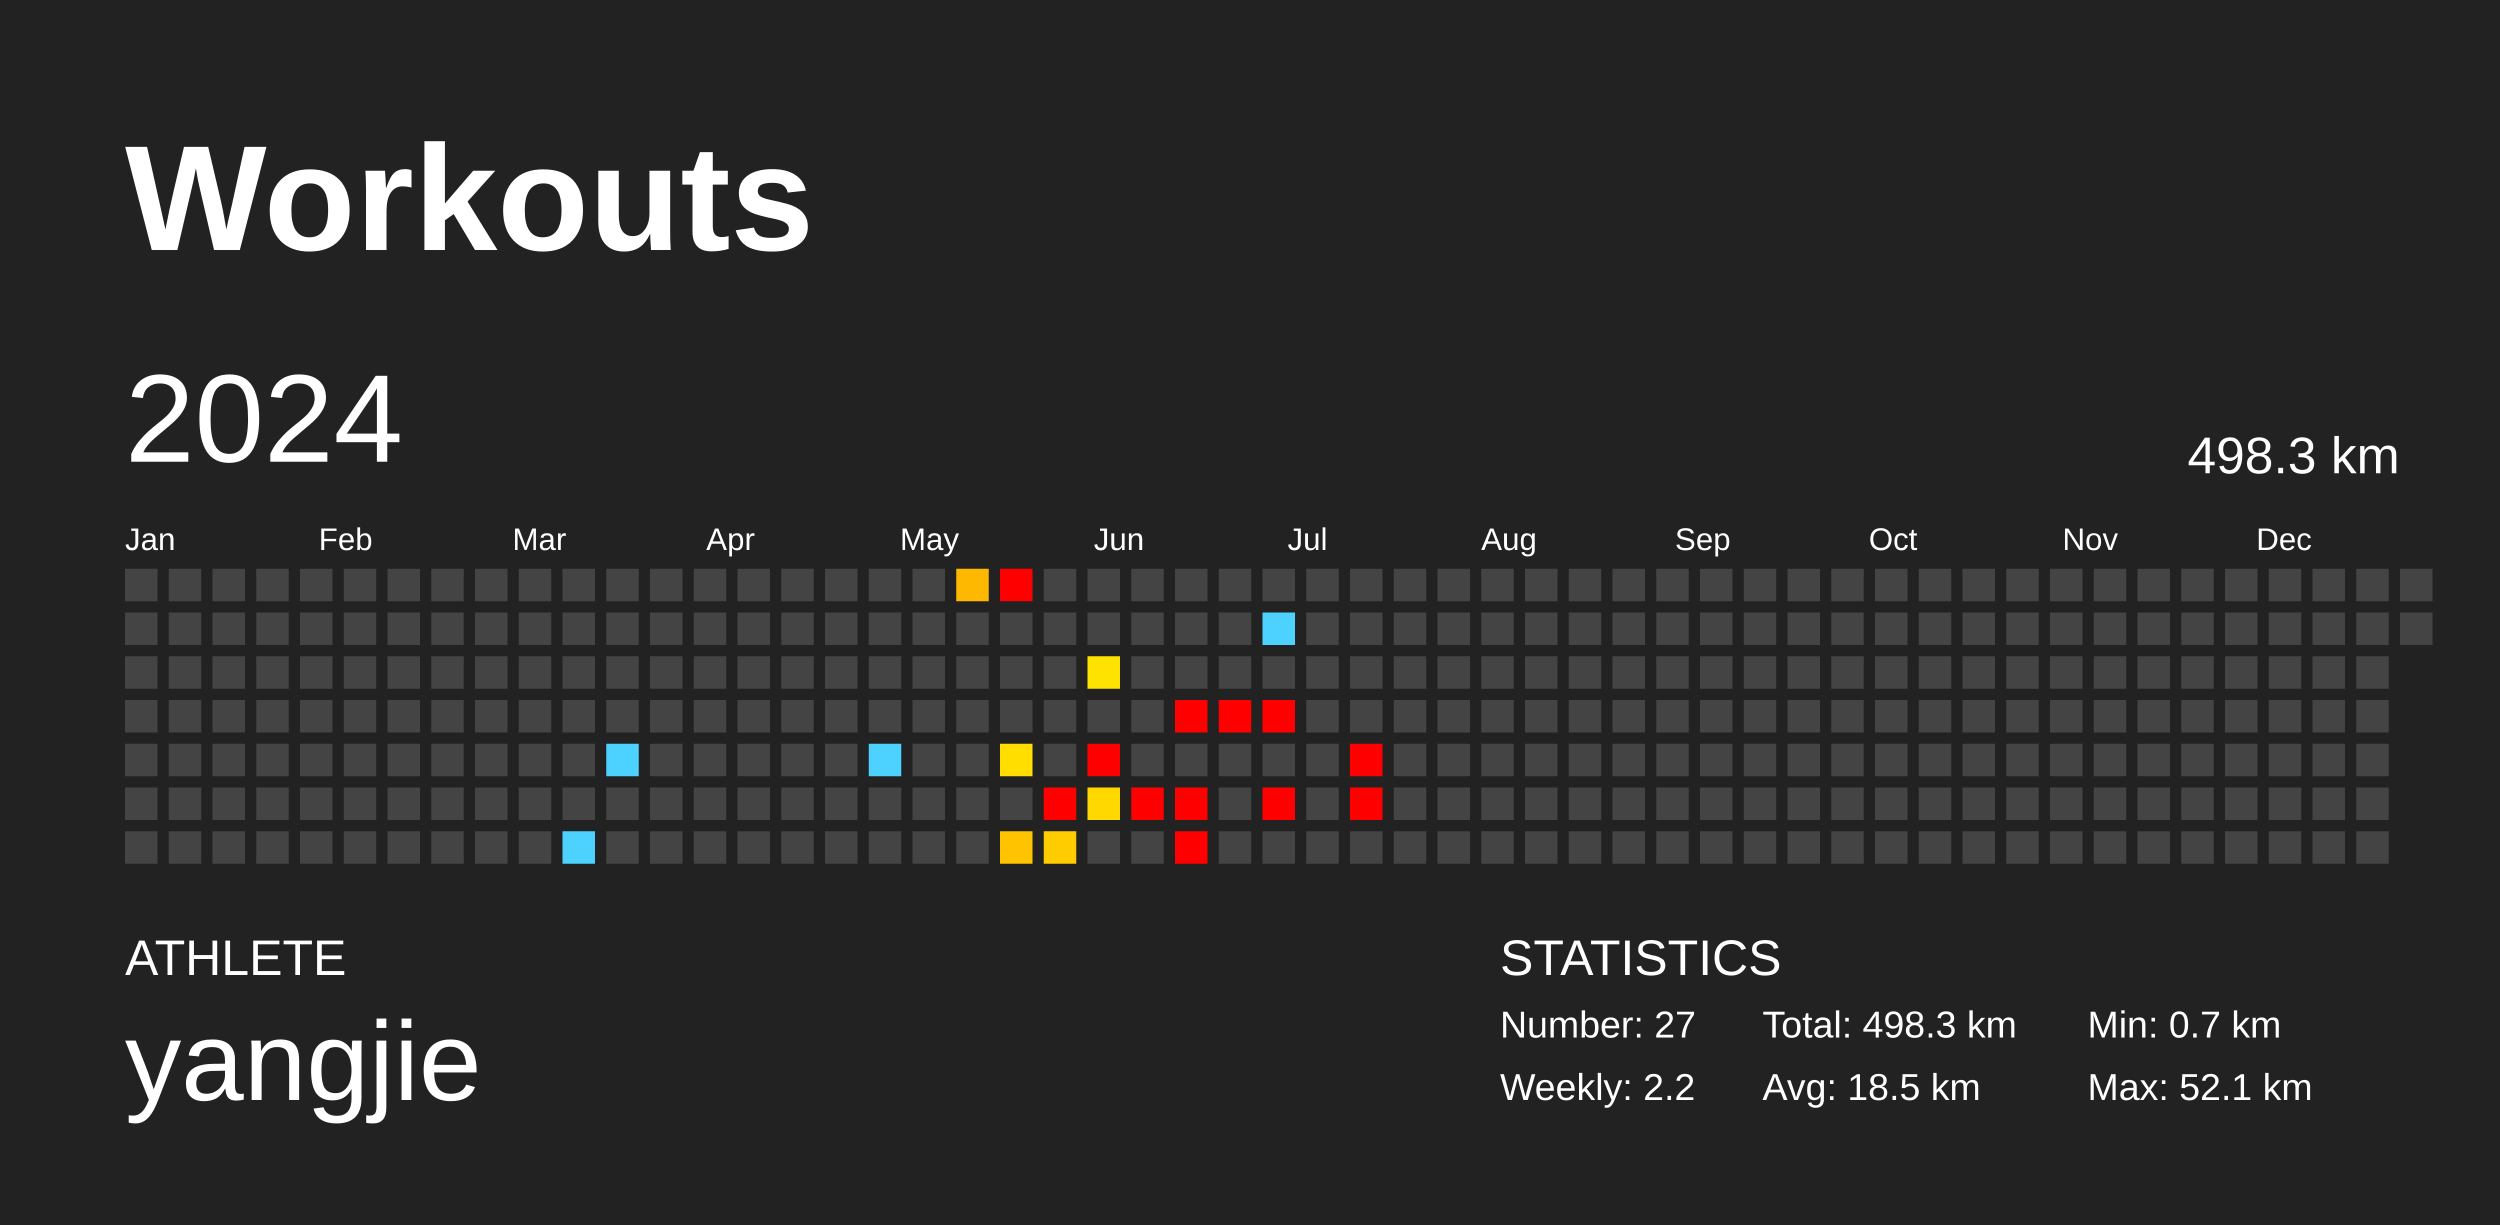
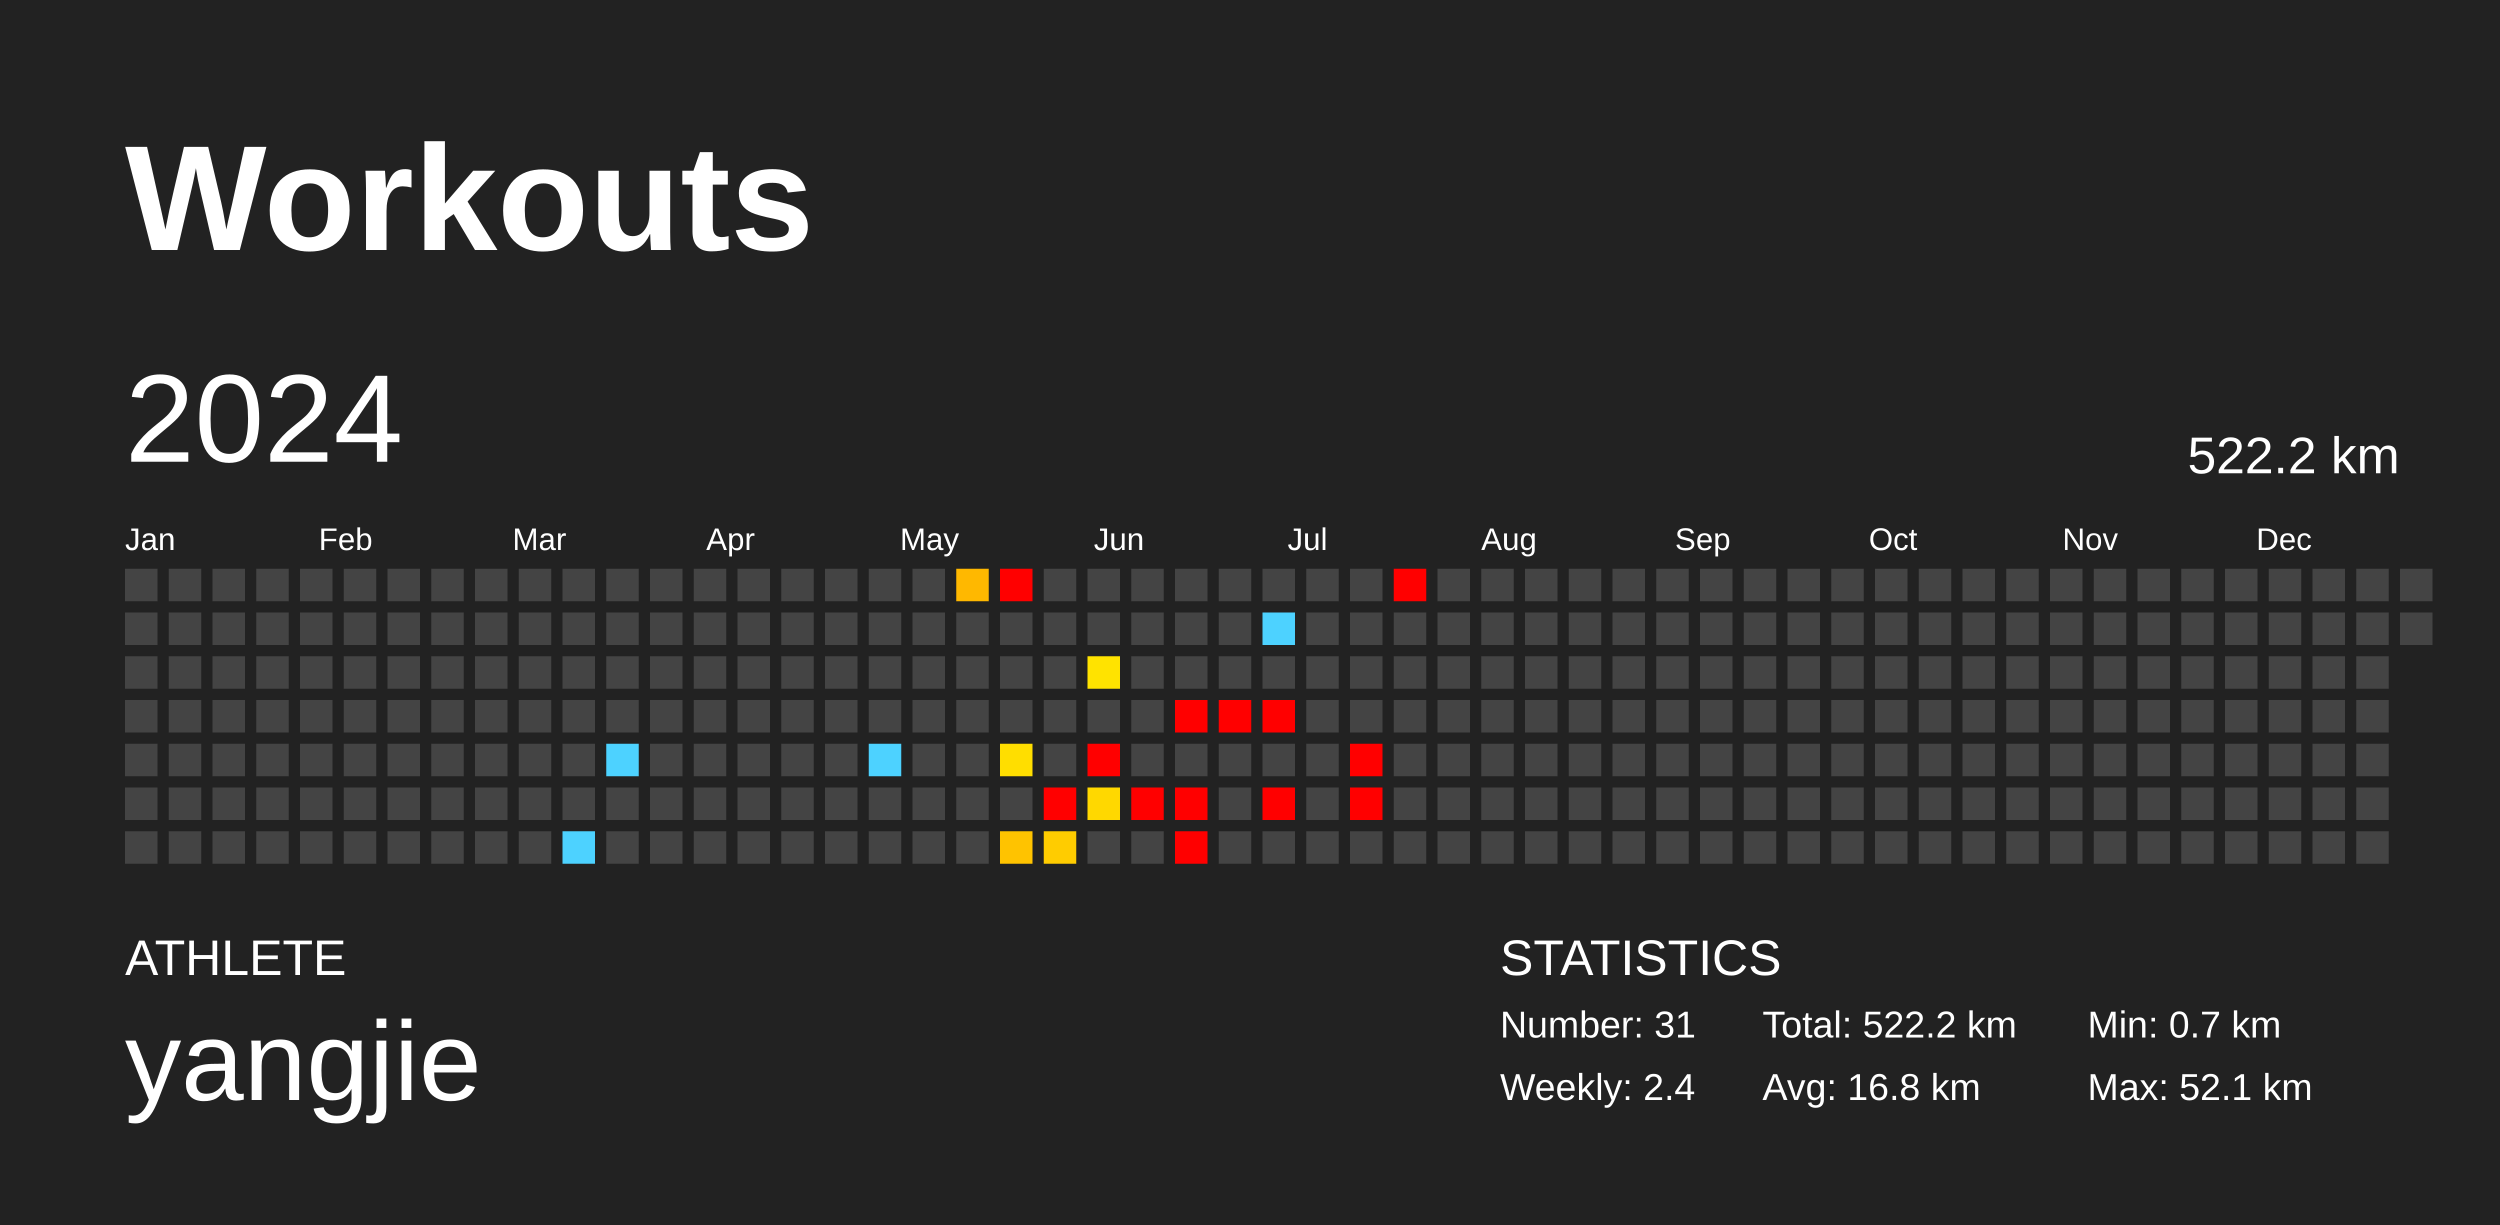
<svg xmlns="http://www.w3.org/2000/svg" baseProfile="full" height="98mm" version="1.1" viewBox="0,0,200,98" width="200mm">
  <defs />
  <rect fill="#222222" height="98" width="200" x="0" y="0" />
  <text fill="#FFFFFF" style="font-size:12px; font-family:Arial; font-weight:bold;" x="10" y="20">Workouts</text>
  <text fill="#FFFFFF" style="font-size:4px; font-family:Arial" x="10" y="78">ATHLETE</text>
  <text fill="#FFFFFF" style="font-size:9px; font-family:Arial" x="10" y="88">yangjie</text>
  <text fill="#FFFFFF" style="font-size:4px; font-family:Arial" x="120" y="78">STATISTICS</text>
-   <text fill="#FFFFFF" style="font-size:3px; font-family:Arial" x="120" y="83">Number: 27</text>
-   <text fill="#FFFFFF" style="font-size:3px; font-family:Arial" x="120" y="88">Weekly: 2.2</text>
-   <text fill="#FFFFFF" style="font-size:3px; font-family:Arial" x="141" y="83">Total: 498.3 km</text>
-   <text fill="#FFFFFF" style="font-size:3px; font-family:Arial" x="141" y="88">Avg: 18.5 km</text>
+   <text fill="#FFFFFF" style="font-size:3px; font-family:Arial" x="120" y="83">Number: 31</text>
+   <text fill="#FFFFFF" style="font-size:3px; font-family:Arial" x="120" y="88">Weekly: 2.4</text>
+   <text fill="#FFFFFF" style="font-size:3px; font-family:Arial" x="141" y="83">Total: 522.2 km</text>
+   <text fill="#FFFFFF" style="font-size:3px; font-family:Arial" x="141" y="88">Avg: 16.8 km</text>
  <text fill="#FFFFFF" style="font-size:3px; font-family:Arial" x="167" y="83">Min: 0.7 km</text>
  <text fill="#FFFFFF" style="font-size:3px; font-family:Arial" x="167" y="88">Max: 52.1 km</text>
  <text dominant-baseline="hanging" fill="#FFFFFF" style="font-size:10.0px; font-family:Arial;" x="10" y="30">2024</text>
-   <text dominant-baseline="hanging" fill="#FFFFFF" style="font-size:4.125px; font-family:Arial;" x="175" y="35">498.3 km</text>
+   <text dominant-baseline="hanging" fill="#FFFFFF" style="font-size:4.125px; font-family:Arial;" x="175" y="35">522.2 km</text>
  <text fill="#FFFFFF" style="font-size:2.5px; font-family:Arial" x="10.0" y="44">Jan</text>
  <text fill="#FFFFFF" style="font-size:2.5px; font-family:Arial" x="25.5" y="44">Feb</text>
  <text fill="#FFFFFF" style="font-size:2.5px; font-family:Arial" x="41.0" y="44">Mar</text>
  <text fill="#FFFFFF" style="font-size:2.5px; font-family:Arial" x="56.5" y="44">Apr</text>
  <text fill="#FFFFFF" style="font-size:2.5px; font-family:Arial" x="72.0" y="44">May</text>
  <text fill="#FFFFFF" style="font-size:2.5px; font-family:Arial" x="87.5" y="44">Jun</text>
  <text fill="#FFFFFF" style="font-size:2.5px; font-family:Arial" x="103.0" y="44">Jul</text>
  <text fill="#FFFFFF" style="font-size:2.5px; font-family:Arial" x="118.5" y="44">Aug</text>
  <text fill="#FFFFFF" style="font-size:2.5px; font-family:Arial" x="134.0" y="44">Sep</text>
  <text fill="#FFFFFF" style="font-size:2.5px; font-family:Arial" x="149.5" y="44">Oct</text>
  <text fill="#FFFFFF" style="font-size:2.5px; font-family:Arial" x="165.0" y="44">Nov</text>
  <text fill="#FFFFFF" style="font-size:2.5px; font-family:Arial" x="180.5" y="44">Dec</text>
  <rect fill="#444444" height="2.6" width="2.6" x="10.0" y="45.5" />
  <rect fill="#444444" height="2.6" width="2.6" x="10.0" y="49.0" />
  <rect fill="#444444" height="2.6" width="2.6" x="10.0" y="52.5" />
  <rect fill="#444444" height="2.6" width="2.6" x="10.0" y="56.0" />
  <rect fill="#444444" height="2.6" width="2.6" x="10.0" y="59.5" />
  <rect fill="#444444" height="2.6" width="2.6" x="10.0" y="63.0" />
  <rect fill="#444444" height="2.6" width="2.6" x="10.0" y="66.5" />
  <rect fill="#444444" height="2.6" width="2.6" x="13.5" y="45.5" />
  <rect fill="#444444" height="2.6" width="2.6" x="13.5" y="49.0" />
  <rect fill="#444444" height="2.6" width="2.6" x="13.5" y="52.5" />
  <rect fill="#444444" height="2.6" width="2.6" x="13.5" y="56.0" />
  <rect fill="#444444" height="2.6" width="2.6" x="13.5" y="59.5" />
  <rect fill="#444444" height="2.6" width="2.6" x="13.5" y="63.0" />
  <rect fill="#444444" height="2.6" width="2.6" x="13.5" y="66.5" />
  <rect fill="#444444" height="2.6" width="2.6" x="17.0" y="45.5" />
  <rect fill="#444444" height="2.6" width="2.6" x="17.0" y="49.0" />
  <rect fill="#444444" height="2.6" width="2.6" x="17.0" y="52.5" />
  <rect fill="#444444" height="2.6" width="2.6" x="17.0" y="56.0" />
  <rect fill="#444444" height="2.6" width="2.6" x="17.0" y="59.5" />
  <rect fill="#444444" height="2.6" width="2.6" x="17.0" y="63.0" />
  <rect fill="#444444" height="2.6" width="2.6" x="17.0" y="66.5" />
  <rect fill="#444444" height="2.6" width="2.6" x="20.5" y="45.5" />
  <rect fill="#444444" height="2.6" width="2.6" x="20.5" y="49.0" />
  <rect fill="#444444" height="2.6" width="2.6" x="20.5" y="52.5" />
  <rect fill="#444444" height="2.6" width="2.6" x="20.5" y="56.0" />
  <rect fill="#444444" height="2.6" width="2.6" x="20.5" y="59.5" />
  <rect fill="#444444" height="2.6" width="2.6" x="20.5" y="63.0" />
  <rect fill="#444444" height="2.6" width="2.6" x="20.5" y="66.5" />
  <rect fill="#444444" height="2.6" width="2.6" x="24.0" y="45.5" />
  <rect fill="#444444" height="2.6" width="2.6" x="24.0" y="49.0" />
  <rect fill="#444444" height="2.6" width="2.6" x="24.0" y="52.5" />
  <rect fill="#444444" height="2.6" width="2.6" x="24.0" y="56.0" />
  <rect fill="#444444" height="2.6" width="2.6" x="24.0" y="59.5" />
  <rect fill="#444444" height="2.6" width="2.6" x="24.0" y="63.0" />
  <rect fill="#444444" height="2.6" width="2.6" x="24.0" y="66.5" />
  <rect fill="#444444" height="2.6" width="2.6" x="27.5" y="45.5" />
  <rect fill="#444444" height="2.6" width="2.6" x="27.5" y="49.0" />
  <rect fill="#444444" height="2.6" width="2.6" x="27.5" y="52.5" />
  <rect fill="#444444" height="2.6" width="2.6" x="27.5" y="56.0" />
  <rect fill="#444444" height="2.6" width="2.6" x="27.5" y="59.5" />
  <rect fill="#444444" height="2.6" width="2.6" x="27.5" y="63.0" />
  <rect fill="#444444" height="2.6" width="2.6" x="27.5" y="66.5" />
  <rect fill="#444444" height="2.6" width="2.6" x="31.0" y="45.5" />
  <rect fill="#444444" height="2.6" width="2.6" x="31.0" y="49.0" />
  <rect fill="#444444" height="2.6" width="2.6" x="31.0" y="52.5" />
  <rect fill="#444444" height="2.6" width="2.6" x="31.0" y="56.0" />
  <rect fill="#444444" height="2.6" width="2.6" x="31.0" y="59.5" />
  <rect fill="#444444" height="2.6" width="2.6" x="31.0" y="63.0" />
  <rect fill="#444444" height="2.6" width="2.6" x="31.0" y="66.5" />
  <rect fill="#444444" height="2.6" width="2.6" x="34.5" y="45.5" />
  <rect fill="#444444" height="2.6" width="2.6" x="34.5" y="49.0" />
  <rect fill="#444444" height="2.6" width="2.6" x="34.5" y="52.5" />
  <rect fill="#444444" height="2.6" width="2.6" x="34.5" y="56.0" />
  <rect fill="#444444" height="2.6" width="2.6" x="34.5" y="59.5" />
  <rect fill="#444444" height="2.6" width="2.6" x="34.5" y="63.0" />
  <rect fill="#444444" height="2.6" width="2.6" x="34.5" y="66.5" />
  <rect fill="#444444" height="2.6" width="2.6" x="38.0" y="45.5" />
  <rect fill="#444444" height="2.6" width="2.6" x="38.0" y="49.0" />
  <rect fill="#444444" height="2.6" width="2.6" x="38.0" y="52.5" />
  <rect fill="#444444" height="2.6" width="2.6" x="38.0" y="56.0" />
  <rect fill="#444444" height="2.6" width="2.6" x="38.0" y="59.5" />
  <rect fill="#444444" height="2.6" width="2.6" x="38.0" y="63.0" />
  <rect fill="#444444" height="2.6" width="2.6" x="38.0" y="66.5" />
  <rect fill="#444444" height="2.6" width="2.6" x="41.5" y="45.5" />
  <rect fill="#444444" height="2.6" width="2.6" x="41.5" y="49.0" />
  <rect fill="#444444" height="2.6" width="2.6" x="41.5" y="52.5" />
  <rect fill="#444444" height="2.6" width="2.6" x="41.5" y="56.0" />
  <rect fill="#444444" height="2.6" width="2.6" x="41.5" y="59.5" />
  <rect fill="#444444" height="2.6" width="2.6" x="41.5" y="63.0" />
  <rect fill="#444444" height="2.6" width="2.6" x="41.5" y="66.5" />
  <rect fill="#444444" height="2.6" width="2.6" x="45.0" y="45.5" />
  <rect fill="#444444" height="2.6" width="2.6" x="45.0" y="49.0" />
  <rect fill="#444444" height="2.6" width="2.6" x="45.0" y="52.5" />
  <rect fill="#444444" height="2.6" width="2.6" x="45.0" y="56.0" />
  <rect fill="#444444" height="2.6" width="2.6" x="45.0" y="59.5" />
  <rect fill="#444444" height="2.6" width="2.6" x="45.0" y="63.0" />
  <rect fill="#4dd2ff" height="2.6" width="2.6" x="45.0" y="66.5" />
  <rect fill="#444444" height="2.6" width="2.6" x="48.5" y="45.5" />
  <rect fill="#444444" height="2.6" width="2.6" x="48.5" y="49.0" />
  <rect fill="#444444" height="2.6" width="2.6" x="48.5" y="52.5" />
  <rect fill="#444444" height="2.6" width="2.6" x="48.5" y="56.0" />
  <rect fill="#4dd2ff" height="2.6" width="2.6" x="48.5" y="59.5" />
  <rect fill="#444444" height="2.6" width="2.6" x="48.5" y="63.0" />
  <rect fill="#444444" height="2.6" width="2.6" x="48.5" y="66.5" />
  <rect fill="#444444" height="2.6" width="2.6" x="52.0" y="45.5" />
  <rect fill="#444444" height="2.6" width="2.6" x="52.0" y="49.0" />
  <rect fill="#444444" height="2.6" width="2.6" x="52.0" y="52.5" />
  <rect fill="#444444" height="2.6" width="2.6" x="52.0" y="56.0" />
  <rect fill="#444444" height="2.6" width="2.6" x="52.0" y="59.5" />
  <rect fill="#444444" height="2.6" width="2.6" x="52.0" y="63.0" />
  <rect fill="#444444" height="2.6" width="2.6" x="52.0" y="66.5" />
  <rect fill="#444444" height="2.6" width="2.6" x="55.5" y="45.5" />
  <rect fill="#444444" height="2.6" width="2.6" x="55.5" y="49.0" />
  <rect fill="#444444" height="2.6" width="2.6" x="55.5" y="52.5" />
  <rect fill="#444444" height="2.6" width="2.6" x="55.5" y="56.0" />
  <rect fill="#444444" height="2.6" width="2.6" x="55.5" y="59.5" />
  <rect fill="#444444" height="2.6" width="2.6" x="55.5" y="63.0" />
  <rect fill="#444444" height="2.6" width="2.6" x="55.5" y="66.5" />
  <rect fill="#444444" height="2.6" width="2.6" x="59.0" y="45.5" />
  <rect fill="#444444" height="2.6" width="2.6" x="59.0" y="49.0" />
  <rect fill="#444444" height="2.6" width="2.6" x="59.0" y="52.5" />
  <rect fill="#444444" height="2.6" width="2.6" x="59.0" y="56.0" />
  <rect fill="#444444" height="2.6" width="2.6" x="59.0" y="59.5" />
  <rect fill="#444444" height="2.6" width="2.6" x="59.0" y="63.0" />
  <rect fill="#444444" height="2.6" width="2.6" x="59.0" y="66.5" />
  <rect fill="#444444" height="2.6" width="2.6" x="62.5" y="45.5" />
  <rect fill="#444444" height="2.6" width="2.6" x="62.5" y="49.0" />
  <rect fill="#444444" height="2.6" width="2.6" x="62.5" y="52.5" />
  <rect fill="#444444" height="2.6" width="2.6" x="62.5" y="56.0" />
  <rect fill="#444444" height="2.6" width="2.6" x="62.5" y="59.5" />
  <rect fill="#444444" height="2.6" width="2.6" x="62.5" y="63.0" />
  <rect fill="#444444" height="2.6" width="2.6" x="62.5" y="66.5" />
  <rect fill="#444444" height="2.6" width="2.6" x="66.0" y="45.5" />
  <rect fill="#444444" height="2.6" width="2.6" x="66.0" y="49.0" />
  <rect fill="#444444" height="2.6" width="2.6" x="66.0" y="52.5" />
  <rect fill="#444444" height="2.6" width="2.6" x="66.0" y="56.0" />
  <rect fill="#444444" height="2.6" width="2.6" x="66.0" y="59.5" />
  <rect fill="#444444" height="2.6" width="2.6" x="66.0" y="63.0" />
  <rect fill="#444444" height="2.6" width="2.6" x="66.0" y="66.5" />
  <rect fill="#444444" height="2.6" width="2.6" x="69.5" y="45.5" />
  <rect fill="#444444" height="2.6" width="2.6" x="69.5" y="49.0" />
  <rect fill="#444444" height="2.6" width="2.6" x="69.5" y="52.5" />
  <rect fill="#444444" height="2.6" width="2.6" x="69.5" y="56.0" />
  <rect fill="#4dd2ff" height="2.6" width="2.6" x="69.5" y="59.5" />
  <rect fill="#444444" height="2.6" width="2.6" x="69.5" y="63.0" />
  <rect fill="#444444" height="2.6" width="2.6" x="69.5" y="66.5" />
  <rect fill="#444444" height="2.6" width="2.6" x="73.0" y="45.5" />
  <rect fill="#444444" height="2.6" width="2.6" x="73.0" y="49.0" />
  <rect fill="#444444" height="2.6" width="2.6" x="73.0" y="52.5" />
  <rect fill="#444444" height="2.6" width="2.6" x="73.0" y="56.0" />
  <rect fill="#444444" height="2.6" width="2.6" x="73.0" y="59.5" />
  <rect fill="#444444" height="2.6" width="2.6" x="73.0" y="63.0" />
  <rect fill="#444444" height="2.6" width="2.6" x="73.0" y="66.5" />
  <rect fill="#ffb800" height="2.6" width="2.6" x="76.5" y="45.5" />
  <rect fill="#444444" height="2.6" width="2.6" x="76.5" y="49.0" />
  <rect fill="#444444" height="2.6" width="2.6" x="76.5" y="52.5" />
  <rect fill="#444444" height="2.6" width="2.6" x="76.5" y="56.0" />
  <rect fill="#444444" height="2.6" width="2.6" x="76.5" y="59.5" />
  <rect fill="#444444" height="2.6" width="2.6" x="76.5" y="63.0" />
  <rect fill="#444444" height="2.6" width="2.6" x="76.5" y="66.5" />
  <rect fill="red" height="2.6" width="2.6" x="80.0" y="45.5" />
  <rect fill="#444444" height="2.6" width="2.6" x="80.0" y="49.0" />
  <rect fill="#444444" height="2.6" width="2.6" x="80.0" y="52.5" />
  <rect fill="#444444" height="2.6" width="2.6" x="80.0" y="56.0" />
  <rect fill="#ffde00" height="2.6" width="2.6" x="80.0" y="59.5" />
  <rect fill="#444444" height="2.6" width="2.6" x="80.0" y="63.0" />
  <rect fill="#ffc300" height="2.6" width="2.6" x="80.0" y="66.5" />
  <rect fill="#444444" height="2.6" width="2.6" x="83.5" y="45.5" />
  <rect fill="#444444" height="2.6" width="2.6" x="83.5" y="49.0" />
  <rect fill="#444444" height="2.6" width="2.6" x="83.5" y="52.5" />
  <rect fill="#444444" height="2.6" width="2.6" x="83.5" y="56.0" />
  <rect fill="#444444" height="2.6" width="2.6" x="83.5" y="59.5" />
  <rect fill="red" height="2.6" width="2.6" x="83.5" y="63.0" />
  <rect fill="#ffcc00" height="2.6" width="2.6" x="83.5" y="66.5" />
  <rect fill="#444444" height="2.6" width="2.6" x="87.0" y="45.5" />
  <rect fill="#444444" height="2.6" width="2.6" x="87.0" y="49.0" />
  <rect fill="#ffe300" height="2.6" width="2.6" x="87.0" y="52.5" />
  <rect fill="#444444" height="2.6" width="2.6" x="87.0" y="56.0" />
  <rect fill="red" height="2.6" width="2.6" x="87.0" y="59.5" />
  <rect fill="#ffd800" height="2.6" width="2.6" x="87.0" y="63.0" />
  <rect fill="#444444" height="2.6" width="2.6" x="87.0" y="66.5" />
  <rect fill="#444444" height="2.6" width="2.6" x="90.5" y="45.5" />
  <rect fill="#444444" height="2.6" width="2.6" x="90.5" y="49.0" />
  <rect fill="#444444" height="2.6" width="2.6" x="90.5" y="52.5" />
  <rect fill="#444444" height="2.6" width="2.6" x="90.5" y="56.0" />
  <rect fill="#444444" height="2.6" width="2.6" x="90.5" y="59.5" />
  <rect fill="red" height="2.6" width="2.6" x="90.5" y="63.0" />
  <rect fill="#444444" height="2.6" width="2.6" x="90.5" y="66.5" />
  <rect fill="#444444" height="2.6" width="2.6" x="94.0" y="45.5" />
  <rect fill="#444444" height="2.6" width="2.6" x="94.0" y="49.0" />
  <rect fill="#444444" height="2.6" width="2.6" x="94.0" y="52.5" />
  <rect fill="red" height="2.6" width="2.6" x="94.0" y="56.0" />
  <rect fill="#444444" height="2.6" width="2.6" x="94.0" y="59.5" />
  <rect fill="red" height="2.6" width="2.6" x="94.0" y="63.0" />
  <rect fill="red" height="2.6" width="2.6" x="94.0" y="66.5" />
  <rect fill="#444444" height="2.6" width="2.6" x="97.5" y="45.5" />
  <rect fill="#444444" height="2.6" width="2.6" x="97.5" y="49.0" />
  <rect fill="#444444" height="2.6" width="2.6" x="97.5" y="52.5" />
  <rect fill="red" height="2.6" width="2.6" x="97.5" y="56.0" />
  <rect fill="#444444" height="2.6" width="2.6" x="97.5" y="59.5" />
  <rect fill="#444444" height="2.6" width="2.6" x="97.5" y="63.0" />
  <rect fill="#444444" height="2.6" width="2.6" x="97.5" y="66.5" />
  <rect fill="#444444" height="2.6" width="2.6" x="101.0" y="45.5" />
  <rect fill="#4dd2ff" height="2.6" width="2.6" x="101.0" y="49.0" />
  <rect fill="#444444" height="2.6" width="2.6" x="101.0" y="52.5" />
  <rect fill="red" height="2.6" width="2.6" x="101.0" y="56.0" />
  <rect fill="#444444" height="2.6" width="2.6" x="101.0" y="59.5" />
  <rect fill="red" height="2.6" width="2.6" x="101.0" y="63.0" />
  <rect fill="#444444" height="2.6" width="2.6" x="101.0" y="66.5" />
  <rect fill="#444444" height="2.6" width="2.6" x="104.5" y="45.5" />
  <rect fill="#444444" height="2.6" width="2.6" x="104.5" y="49.0" />
  <rect fill="#444444" height="2.6" width="2.6" x="104.5" y="52.5" />
  <rect fill="#444444" height="2.6" width="2.6" x="104.5" y="56.0" />
  <rect fill="#444444" height="2.6" width="2.6" x="104.5" y="59.5" />
  <rect fill="#444444" height="2.6" width="2.6" x="104.5" y="63.0" />
  <rect fill="#444444" height="2.6" width="2.6" x="104.5" y="66.5" />
  <rect fill="#444444" height="2.6" width="2.6" x="108.0" y="45.5" />
  <rect fill="#444444" height="2.6" width="2.6" x="108.0" y="49.0" />
  <rect fill="#444444" height="2.6" width="2.6" x="108.0" y="52.5" />
  <rect fill="#444444" height="2.6" width="2.6" x="108.0" y="56.0" />
  <rect fill="red" height="2.6" width="2.6" x="108.0" y="59.5" />
  <rect fill="red" height="2.6" width="2.6" x="108.0" y="63.0" />
  <rect fill="#444444" height="2.6" width="2.6" x="108.0" y="66.5" />
-   <rect fill="#444444" height="2.6" width="2.6" x="111.5" y="45.5" />
+   <rect fill="red" height="2.6" width="2.6" x="111.5" y="45.5" />
  <rect fill="#444444" height="2.6" width="2.6" x="111.5" y="49.0" />
  <rect fill="#444444" height="2.6" width="2.6" x="111.5" y="52.5" />
  <rect fill="#444444" height="2.6" width="2.6" x="111.5" y="56.0" />
  <rect fill="#444444" height="2.6" width="2.6" x="111.5" y="59.5" />
  <rect fill="#444444" height="2.6" width="2.6" x="111.5" y="63.0" />
  <rect fill="#444444" height="2.6" width="2.6" x="111.5" y="66.5" />
  <rect fill="#444444" height="2.6" width="2.6" x="115.0" y="45.5" />
  <rect fill="#444444" height="2.6" width="2.6" x="115.0" y="49.0" />
  <rect fill="#444444" height="2.6" width="2.6" x="115.0" y="52.5" />
  <rect fill="#444444" height="2.6" width="2.6" x="115.0" y="56.0" />
  <rect fill="#444444" height="2.6" width="2.6" x="115.0" y="59.5" />
  <rect fill="#444444" height="2.6" width="2.6" x="115.0" y="63.0" />
  <rect fill="#444444" height="2.6" width="2.6" x="115.0" y="66.5" />
  <rect fill="#444444" height="2.6" width="2.6" x="118.5" y="45.5" />
  <rect fill="#444444" height="2.6" width="2.6" x="118.5" y="49.0" />
  <rect fill="#444444" height="2.6" width="2.6" x="118.5" y="52.5" />
  <rect fill="#444444" height="2.6" width="2.6" x="118.5" y="56.0" />
  <rect fill="#444444" height="2.6" width="2.6" x="118.5" y="59.5" />
  <rect fill="#444444" height="2.6" width="2.6" x="118.5" y="63.0" />
  <rect fill="#444444" height="2.6" width="2.6" x="118.5" y="66.5" />
  <rect fill="#444444" height="2.6" width="2.6" x="122.0" y="45.5" />
  <rect fill="#444444" height="2.6" width="2.6" x="122.0" y="49.0" />
  <rect fill="#444444" height="2.6" width="2.6" x="122.0" y="52.5" />
  <rect fill="#444444" height="2.6" width="2.6" x="122.0" y="56.0" />
  <rect fill="#444444" height="2.6" width="2.6" x="122.0" y="59.5" />
  <rect fill="#444444" height="2.6" width="2.6" x="122.0" y="63.0" />
  <rect fill="#444444" height="2.6" width="2.6" x="122.0" y="66.5" />
  <rect fill="#444444" height="2.6" width="2.6" x="125.5" y="45.5" />
  <rect fill="#444444" height="2.6" width="2.6" x="125.5" y="49.0" />
  <rect fill="#444444" height="2.6" width="2.6" x="125.5" y="52.5" />
  <rect fill="#444444" height="2.6" width="2.6" x="125.5" y="56.0" />
  <rect fill="#444444" height="2.6" width="2.6" x="125.5" y="59.5" />
  <rect fill="#444444" height="2.6" width="2.6" x="125.5" y="63.0" />
  <rect fill="#444444" height="2.6" width="2.6" x="125.5" y="66.5" />
  <rect fill="#444444" height="2.6" width="2.6" x="129.0" y="45.5" />
  <rect fill="#444444" height="2.6" width="2.6" x="129.0" y="49.0" />
  <rect fill="#444444" height="2.6" width="2.6" x="129.0" y="52.5" />
  <rect fill="#444444" height="2.6" width="2.6" x="129.0" y="56.0" />
  <rect fill="#444444" height="2.6" width="2.6" x="129.0" y="59.5" />
  <rect fill="#444444" height="2.6" width="2.6" x="129.0" y="63.0" />
  <rect fill="#444444" height="2.6" width="2.6" x="129.0" y="66.5" />
  <rect fill="#444444" height="2.6" width="2.6" x="132.5" y="45.5" />
  <rect fill="#444444" height="2.6" width="2.6" x="132.5" y="49.0" />
  <rect fill="#444444" height="2.6" width="2.6" x="132.5" y="52.5" />
  <rect fill="#444444" height="2.6" width="2.6" x="132.5" y="56.0" />
  <rect fill="#444444" height="2.6" width="2.6" x="132.5" y="59.5" />
  <rect fill="#444444" height="2.6" width="2.6" x="132.5" y="63.0" />
  <rect fill="#444444" height="2.6" width="2.6" x="132.5" y="66.5" />
  <rect fill="#444444" height="2.6" width="2.6" x="136.0" y="45.5" />
  <rect fill="#444444" height="2.6" width="2.6" x="136.0" y="49.0" />
  <rect fill="#444444" height="2.6" width="2.6" x="136.0" y="52.5" />
  <rect fill="#444444" height="2.6" width="2.6" x="136.0" y="56.0" />
  <rect fill="#444444" height="2.6" width="2.6" x="136.0" y="59.5" />
  <rect fill="#444444" height="2.6" width="2.6" x="136.0" y="63.0" />
  <rect fill="#444444" height="2.6" width="2.6" x="136.0" y="66.5" />
  <rect fill="#444444" height="2.6" width="2.6" x="139.5" y="45.5" />
  <rect fill="#444444" height="2.6" width="2.6" x="139.5" y="49.0" />
  <rect fill="#444444" height="2.6" width="2.6" x="139.5" y="52.5" />
  <rect fill="#444444" height="2.6" width="2.6" x="139.5" y="56.0" />
  <rect fill="#444444" height="2.6" width="2.6" x="139.5" y="59.5" />
  <rect fill="#444444" height="2.6" width="2.6" x="139.5" y="63.0" />
  <rect fill="#444444" height="2.6" width="2.6" x="139.5" y="66.5" />
  <rect fill="#444444" height="2.6" width="2.6" x="143.0" y="45.5" />
  <rect fill="#444444" height="2.6" width="2.6" x="143.0" y="49.0" />
  <rect fill="#444444" height="2.6" width="2.6" x="143.0" y="52.5" />
  <rect fill="#444444" height="2.6" width="2.6" x="143.0" y="56.0" />
  <rect fill="#444444" height="2.6" width="2.6" x="143.0" y="59.5" />
  <rect fill="#444444" height="2.6" width="2.6" x="143.0" y="63.0" />
  <rect fill="#444444" height="2.6" width="2.6" x="143.0" y="66.5" />
  <rect fill="#444444" height="2.6" width="2.6" x="146.5" y="45.5" />
  <rect fill="#444444" height="2.6" width="2.6" x="146.5" y="49.0" />
  <rect fill="#444444" height="2.6" width="2.6" x="146.5" y="52.5" />
  <rect fill="#444444" height="2.6" width="2.6" x="146.5" y="56.0" />
  <rect fill="#444444" height="2.6" width="2.6" x="146.5" y="59.5" />
  <rect fill="#444444" height="2.6" width="2.6" x="146.5" y="63.0" />
  <rect fill="#444444" height="2.6" width="2.6" x="146.5" y="66.5" />
  <rect fill="#444444" height="2.6" width="2.6" x="150.0" y="45.5" />
  <rect fill="#444444" height="2.6" width="2.6" x="150.0" y="49.0" />
  <rect fill="#444444" height="2.6" width="2.6" x="150.0" y="52.5" />
  <rect fill="#444444" height="2.6" width="2.6" x="150.0" y="56.0" />
  <rect fill="#444444" height="2.6" width="2.6" x="150.0" y="59.5" />
  <rect fill="#444444" height="2.6" width="2.6" x="150.0" y="63.0" />
  <rect fill="#444444" height="2.6" width="2.6" x="150.0" y="66.5" />
  <rect fill="#444444" height="2.6" width="2.6" x="153.5" y="45.5" />
  <rect fill="#444444" height="2.6" width="2.6" x="153.5" y="49.0" />
  <rect fill="#444444" height="2.6" width="2.6" x="153.5" y="52.5" />
  <rect fill="#444444" height="2.6" width="2.6" x="153.5" y="56.0" />
  <rect fill="#444444" height="2.6" width="2.6" x="153.5" y="59.5" />
  <rect fill="#444444" height="2.6" width="2.6" x="153.5" y="63.0" />
  <rect fill="#444444" height="2.6" width="2.6" x="153.5" y="66.5" />
  <rect fill="#444444" height="2.6" width="2.6" x="157.0" y="45.5" />
  <rect fill="#444444" height="2.6" width="2.6" x="157.0" y="49.0" />
  <rect fill="#444444" height="2.6" width="2.6" x="157.0" y="52.5" />
  <rect fill="#444444" height="2.6" width="2.6" x="157.0" y="56.0" />
  <rect fill="#444444" height="2.6" width="2.6" x="157.0" y="59.5" />
  <rect fill="#444444" height="2.6" width="2.6" x="157.0" y="63.0" />
  <rect fill="#444444" height="2.6" width="2.6" x="157.0" y="66.5" />
  <rect fill="#444444" height="2.6" width="2.6" x="160.5" y="45.5" />
  <rect fill="#444444" height="2.6" width="2.6" x="160.5" y="49.0" />
  <rect fill="#444444" height="2.6" width="2.6" x="160.5" y="52.5" />
  <rect fill="#444444" height="2.6" width="2.6" x="160.5" y="56.0" />
  <rect fill="#444444" height="2.6" width="2.6" x="160.5" y="59.5" />
  <rect fill="#444444" height="2.6" width="2.6" x="160.5" y="63.0" />
  <rect fill="#444444" height="2.6" width="2.6" x="160.5" y="66.5" />
  <rect fill="#444444" height="2.6" width="2.6" x="164.0" y="45.5" />
  <rect fill="#444444" height="2.6" width="2.6" x="164.0" y="49.0" />
  <rect fill="#444444" height="2.6" width="2.6" x="164.0" y="52.5" />
  <rect fill="#444444" height="2.6" width="2.6" x="164.0" y="56.0" />
  <rect fill="#444444" height="2.6" width="2.6" x="164.0" y="59.5" />
  <rect fill="#444444" height="2.6" width="2.6" x="164.0" y="63.0" />
  <rect fill="#444444" height="2.6" width="2.6" x="164.0" y="66.5" />
  <rect fill="#444444" height="2.6" width="2.6" x="167.5" y="45.5" />
  <rect fill="#444444" height="2.6" width="2.6" x="167.5" y="49.0" />
  <rect fill="#444444" height="2.6" width="2.6" x="167.5" y="52.5" />
  <rect fill="#444444" height="2.6" width="2.6" x="167.5" y="56.0" />
  <rect fill="#444444" height="2.6" width="2.6" x="167.5" y="59.5" />
  <rect fill="#444444" height="2.6" width="2.6" x="167.5" y="63.0" />
  <rect fill="#444444" height="2.6" width="2.6" x="167.5" y="66.5" />
  <rect fill="#444444" height="2.6" width="2.6" x="171.0" y="45.5" />
  <rect fill="#444444" height="2.6" width="2.6" x="171.0" y="49.0" />
  <rect fill="#444444" height="2.6" width="2.6" x="171.0" y="52.5" />
  <rect fill="#444444" height="2.6" width="2.6" x="171.0" y="56.0" />
  <rect fill="#444444" height="2.6" width="2.6" x="171.0" y="59.5" />
  <rect fill="#444444" height="2.6" width="2.6" x="171.0" y="63.0" />
  <rect fill="#444444" height="2.6" width="2.6" x="171.0" y="66.5" />
  <rect fill="#444444" height="2.6" width="2.6" x="174.5" y="45.5" />
  <rect fill="#444444" height="2.6" width="2.6" x="174.5" y="49.0" />
  <rect fill="#444444" height="2.6" width="2.6" x="174.5" y="52.5" />
  <rect fill="#444444" height="2.6" width="2.6" x="174.5" y="56.0" />
  <rect fill="#444444" height="2.6" width="2.6" x="174.5" y="59.5" />
  <rect fill="#444444" height="2.6" width="2.6" x="174.5" y="63.0" />
  <rect fill="#444444" height="2.6" width="2.6" x="174.5" y="66.5" />
  <rect fill="#444444" height="2.6" width="2.6" x="178.0" y="45.5" />
  <rect fill="#444444" height="2.6" width="2.6" x="178.0" y="49.0" />
  <rect fill="#444444" height="2.6" width="2.6" x="178.0" y="52.5" />
  <rect fill="#444444" height="2.6" width="2.6" x="178.0" y="56.0" />
  <rect fill="#444444" height="2.6" width="2.6" x="178.0" y="59.5" />
  <rect fill="#444444" height="2.6" width="2.6" x="178.0" y="63.0" />
  <rect fill="#444444" height="2.6" width="2.6" x="178.0" y="66.5" />
  <rect fill="#444444" height="2.6" width="2.6" x="181.5" y="45.5" />
  <rect fill="#444444" height="2.6" width="2.6" x="181.5" y="49.0" />
  <rect fill="#444444" height="2.6" width="2.6" x="181.5" y="52.5" />
  <rect fill="#444444" height="2.6" width="2.6" x="181.5" y="56.0" />
  <rect fill="#444444" height="2.6" width="2.6" x="181.5" y="59.5" />
  <rect fill="#444444" height="2.6" width="2.6" x="181.5" y="63.0" />
  <rect fill="#444444" height="2.6" width="2.6" x="181.5" y="66.5" />
  <rect fill="#444444" height="2.6" width="2.6" x="185.0" y="45.5" />
  <rect fill="#444444" height="2.6" width="2.6" x="185.0" y="49.0" />
  <rect fill="#444444" height="2.6" width="2.6" x="185.0" y="52.5" />
  <rect fill="#444444" height="2.6" width="2.6" x="185.0" y="56.0" />
  <rect fill="#444444" height="2.6" width="2.6" x="185.0" y="59.5" />
  <rect fill="#444444" height="2.6" width="2.6" x="185.0" y="63.0" />
  <rect fill="#444444" height="2.6" width="2.6" x="185.0" y="66.5" />
  <rect fill="#444444" height="2.6" width="2.6" x="188.5" y="45.5" />
  <rect fill="#444444" height="2.6" width="2.6" x="188.5" y="49.0" />
  <rect fill="#444444" height="2.6" width="2.6" x="188.5" y="52.5" />
  <rect fill="#444444" height="2.6" width="2.6" x="188.5" y="56.0" />
  <rect fill="#444444" height="2.6" width="2.6" x="188.5" y="59.5" />
  <rect fill="#444444" height="2.6" width="2.6" x="188.5" y="63.0" />
  <rect fill="#444444" height="2.6" width="2.6" x="188.5" y="66.5" />
  <rect fill="#444444" height="2.6" width="2.6" x="192.0" y="45.5" />
  <rect fill="#444444" height="2.6" width="2.6" x="192.0" y="49.0" />
</svg>
